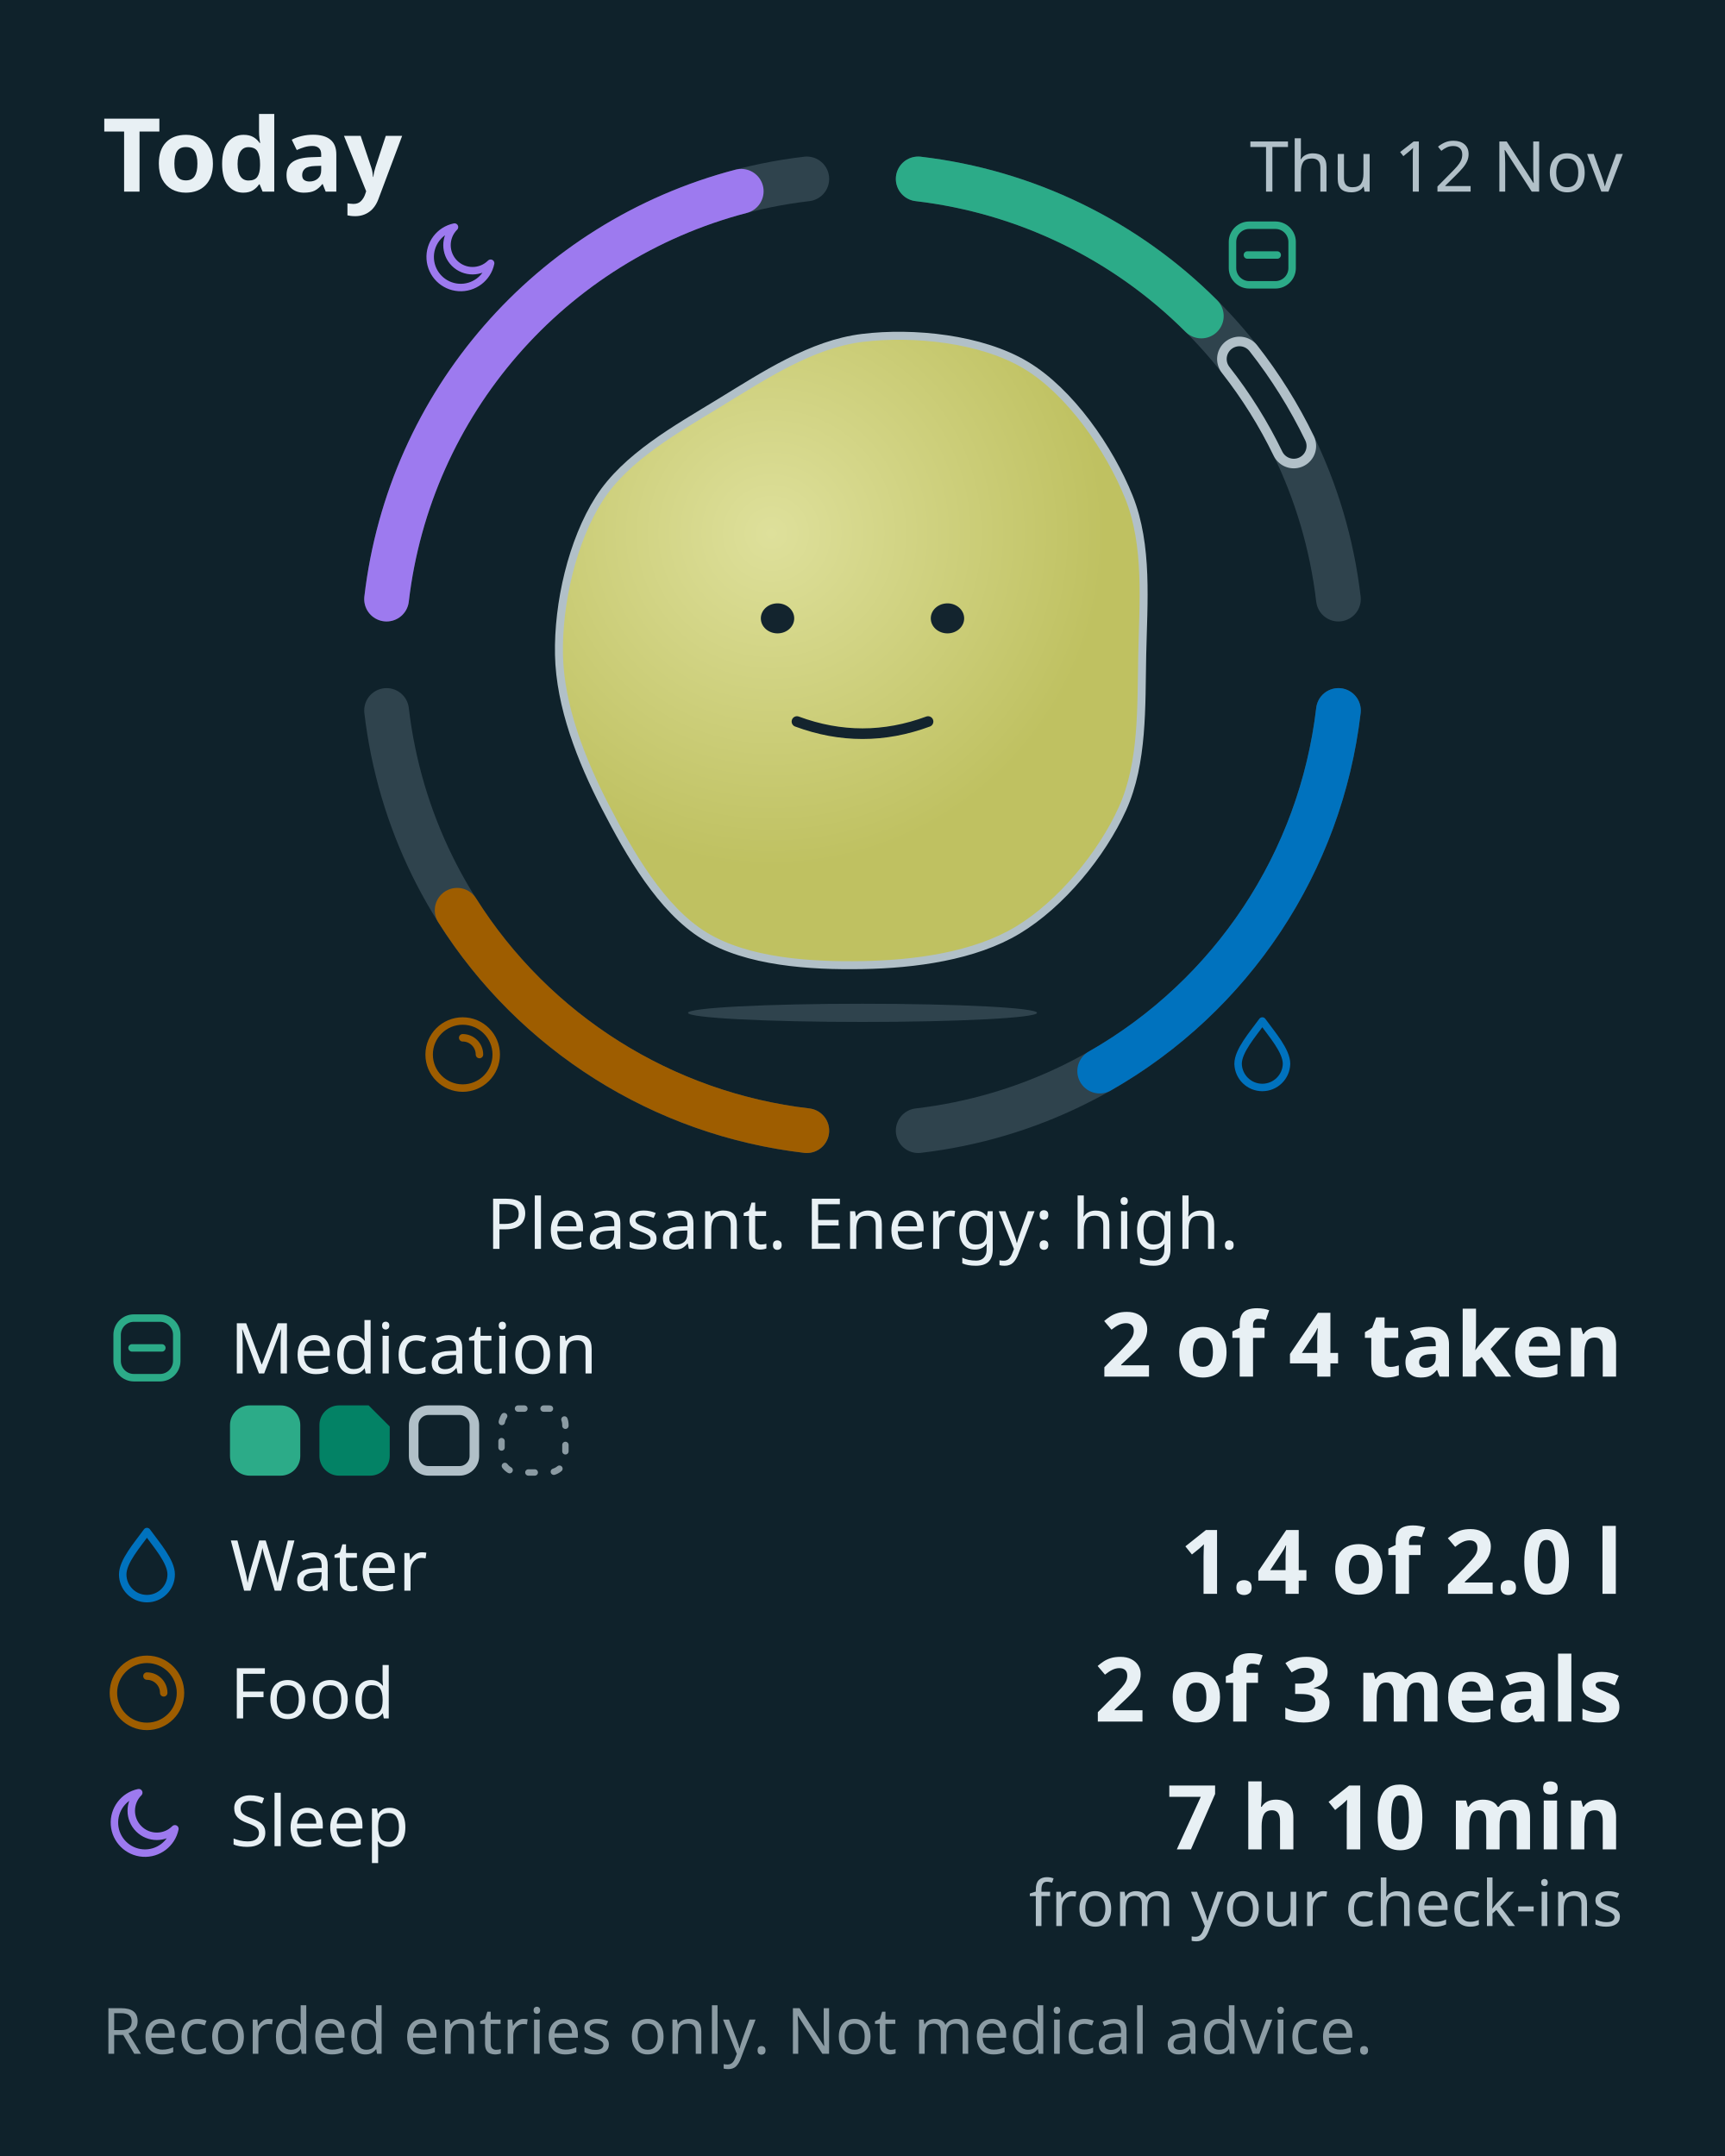
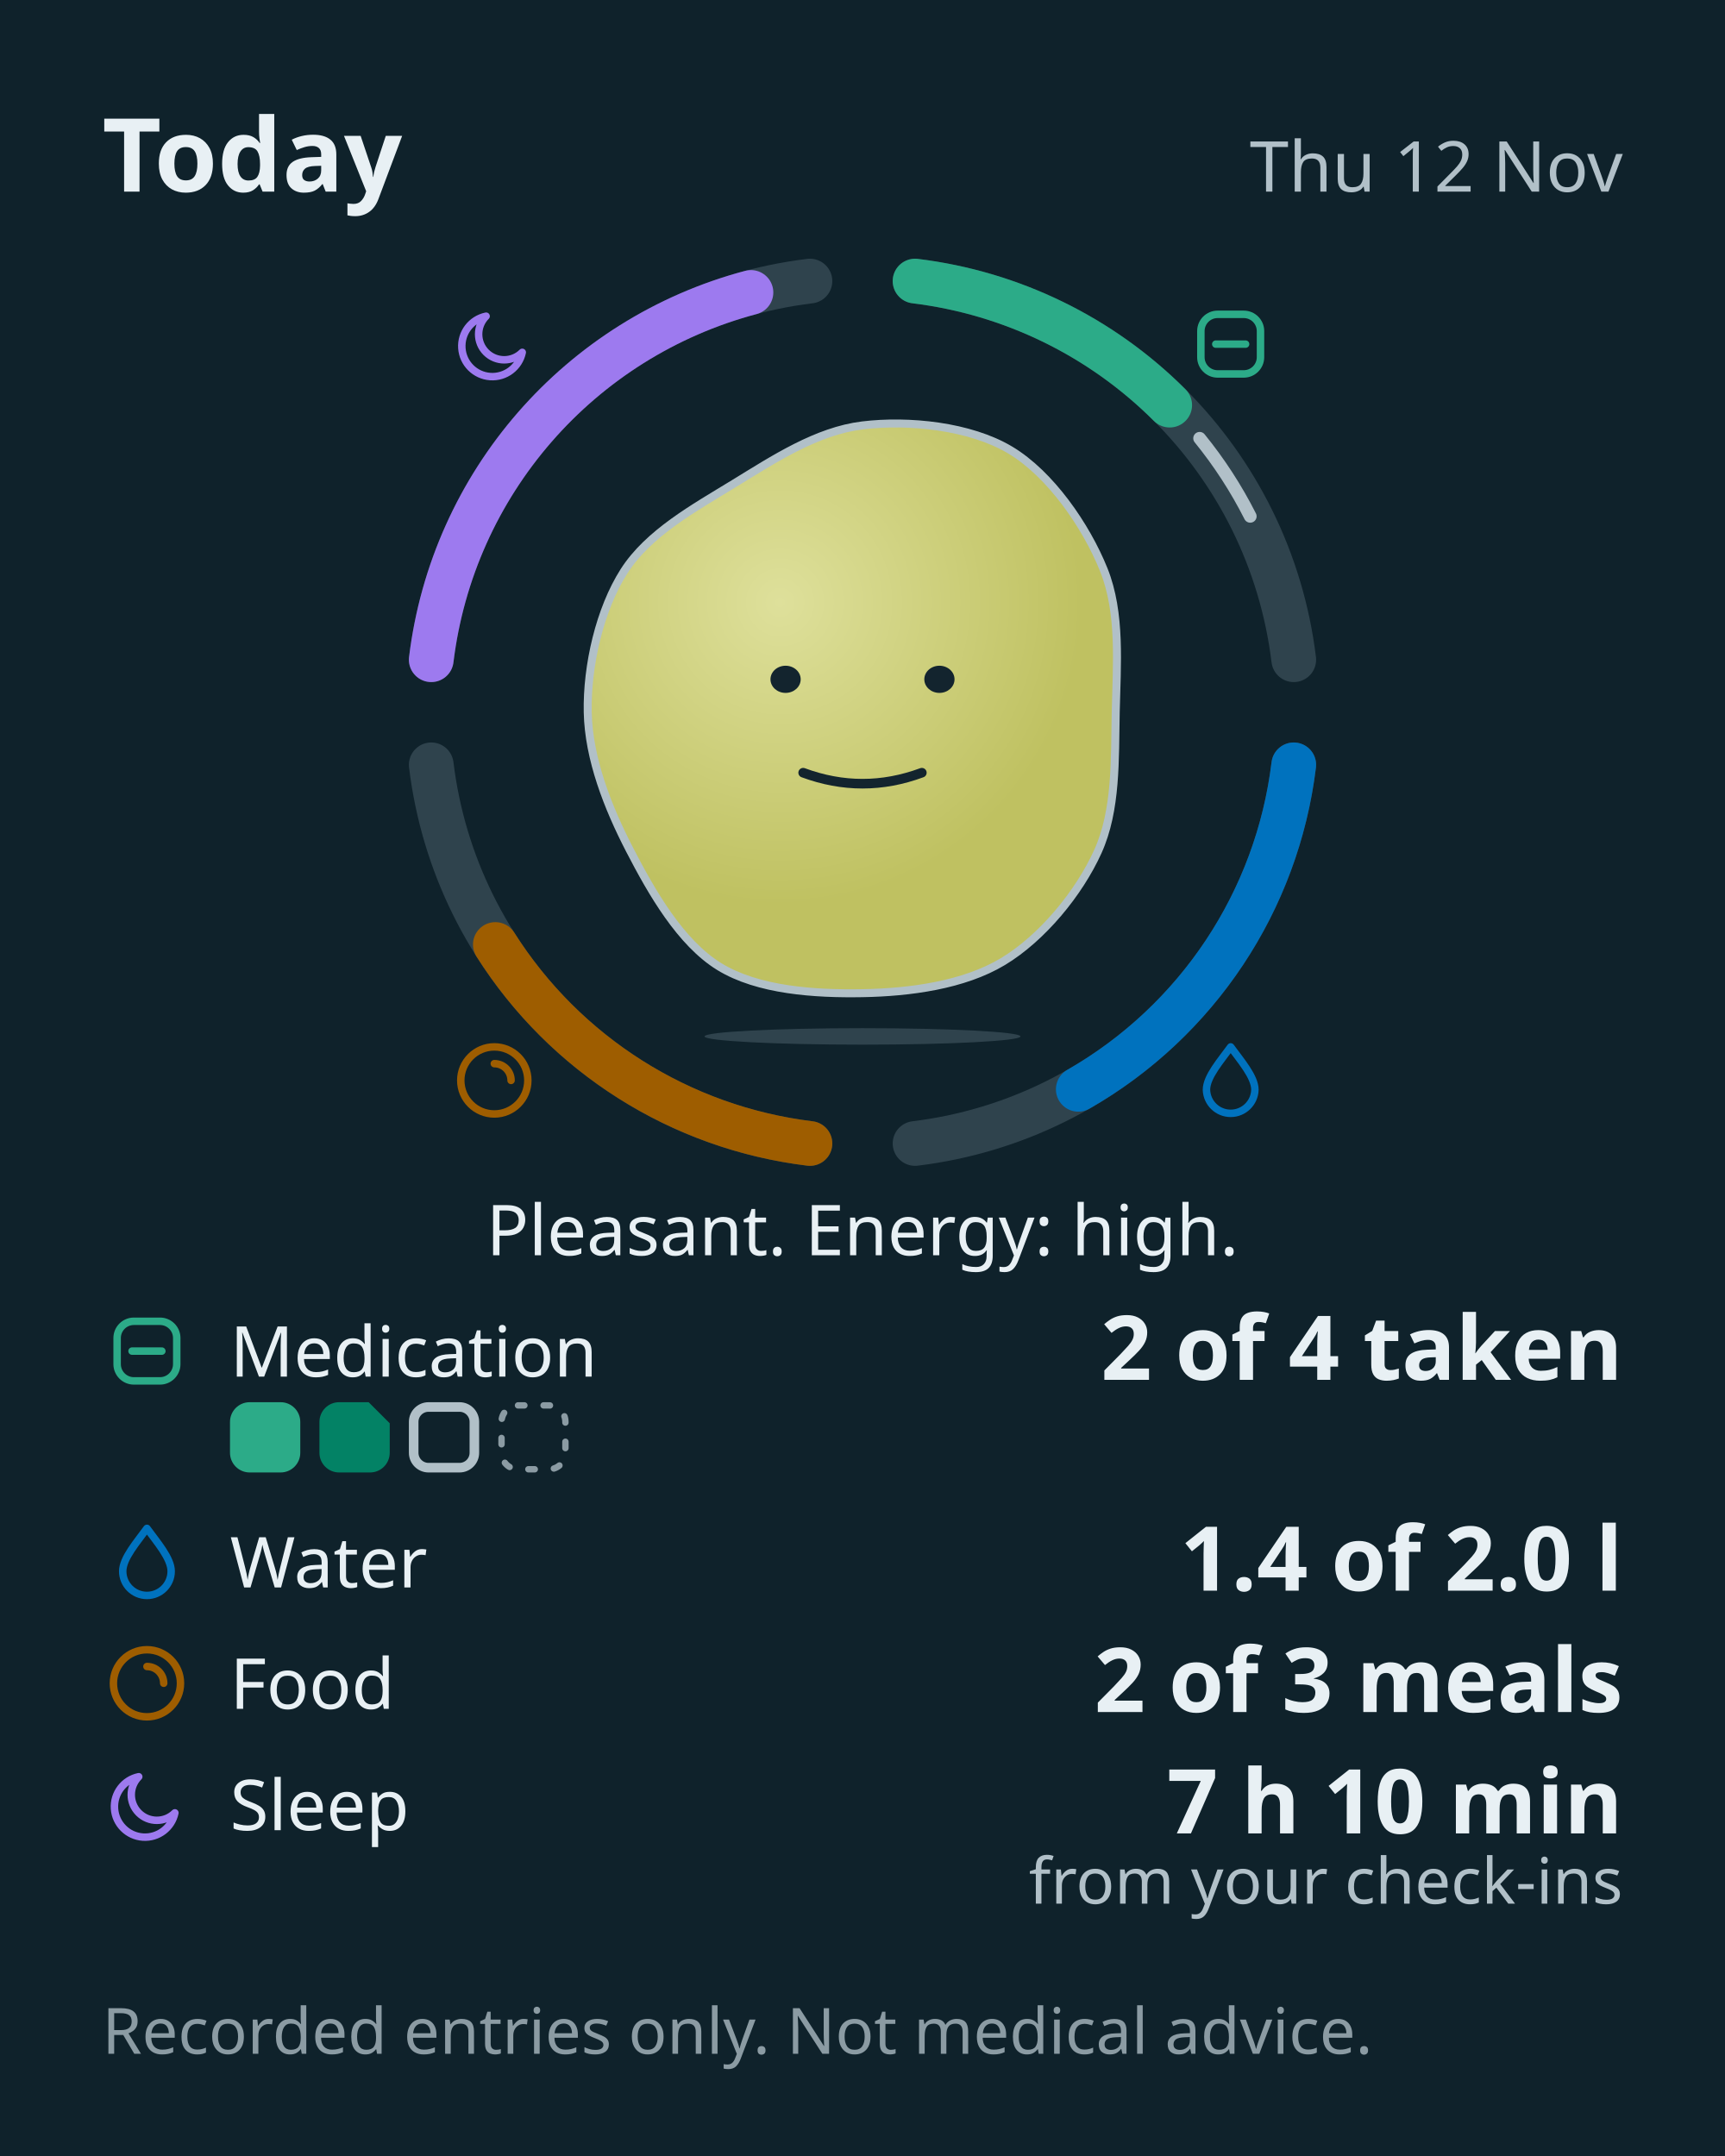
<svg xmlns="http://www.w3.org/2000/svg" width="1080" height="1350" viewBox="0 0 1080 1350">
  <defs>
-     <radialGradient id="g1" gradientUnits="userSpaceOnUse" cx="483" cy="334" r="209">
+     <radialGradient id="g1" gradientUnits="userSpaceOnUse" cx="488.4" cy="377.2" r="189.2">
      <stop offset="0" stop-color="#dee09b" />
      <stop offset="1" stop-color="#bfc161" />
    </radialGradient>
  </defs>
  <rect width="1080" height="1350" fill="#0f222b" />
  <text x="64" y="120" font-family="Geologica" font-weight="600" font-size="64" fill="#e8f0f4">Today</text>
  <text x="1016" y="120" font-family="IBM Plex Sans" font-weight="500" font-size="44" fill="#b1c0c8" text-anchor="end">Thu 12 Nov</text>
  <g>
-     <path d="M574.87 112.03 A300 300 0 0 1 837.97 375.13" fill="none" stroke="#2f434d" stroke-width="28" stroke-linecap="round" stroke-linejoin="round" />
-     <path d="M574.87 112.03 A300 300 0 0 1 752.13 197.87" fill="none" stroke="#2cab88" stroke-width="28" stroke-linecap="round" stroke-linejoin="round" />
-     <path d="M776.01 224.8 A300 300 0 0 1 810.01 279.25" fill="none" stroke="#b1c0c8" stroke-width="28" stroke-linecap="round" stroke-linejoin="round" />
-     <path d="M776.01 224.8 A300 300 0 0 1 810.01 279.25" fill="none" stroke="#0f222b" stroke-width="16" stroke-linecap="round" stroke-linejoin="round" />
+     <path d="M572.91 176 A272 272 0 0 1 810 413.09" fill="none" stroke="#2f434d" stroke-width="28" stroke-linecap="round" stroke-linejoin="round" />
+     <path d="M572.91 176 A272 272 0 0 1 732.33 253.67" fill="none" stroke="#2cab88" stroke-width="28" stroke-linecap="round" stroke-linejoin="round" />
+     <path d="M751.08 274.45 A272 272 0 0 1 782.75 323.29" fill="none" stroke="#b1c0c8" stroke-width="8" stroke-linecap="round" stroke-linejoin="round" />
  </g>
  <g>
-     <path d="M837.97 444.87 A300 300 0 0 1 574.87 707.97" fill="none" stroke="#2f434d" stroke-width="28" stroke-linecap="round" stroke-linejoin="round" />
-     <path d="M837.97 444.87 A300 300 0 0 1 688.5 670.67" fill="none" stroke="#0072be" stroke-width="28" stroke-linecap="round" stroke-linejoin="round" />
+     <path d="M810 478.91 A272 272 0 0 1 572.91 716" fill="none" stroke="#2f434d" stroke-width="28" stroke-linecap="round" stroke-linejoin="round" />
+     <path d="M810 478.91 A272 272 0 0 1 675.1 682.08" fill="none" stroke="#0072be" stroke-width="28" stroke-linecap="round" stroke-linejoin="round" />
  </g>
  <g>
-     <path d="M505.13 707.97 A300 300 0 0 1 242.03 444.87" fill="none" stroke="#2f434d" stroke-width="28" stroke-linecap="round" stroke-linejoin="round" />
-     <path d="M505.13 707.97 A300 300 0 0 1 286.21 569.97" fill="none" stroke="#9e5d00" stroke-width="28" stroke-linecap="round" stroke-linejoin="round" />
+     <path d="M507.09 716 A272 272 0 0 1 270 478.91" fill="none" stroke="#2f434d" stroke-width="28" stroke-linecap="round" stroke-linejoin="round" />
+     <path d="M507.09 716 A272 272 0 0 1 310.13 591.41" fill="none" stroke="#9e5d00" stroke-width="28" stroke-linecap="round" stroke-linejoin="round" />
  </g>
  <g>
-     <path d="M242.03 375.13 A300 300 0 0 1 505.13 112.03" fill="none" stroke="#2f434d" stroke-width="28" stroke-linecap="round" stroke-linejoin="round" />
-     <path d="M242.03 375.13 A300 300 0 0 1 464.08 119.77" fill="none" stroke="#9d7aef" stroke-width="28" stroke-linecap="round" stroke-linejoin="round" />
+     <path d="M270 413.09 A272 272 0 0 1 507.09 176" fill="none" stroke="#2f434d" stroke-width="28" stroke-linecap="round" stroke-linejoin="round" />
+     <path d="M270 413.09 A272 272 0 0 1 470.16 183.12" fill="none" stroke="#9d7aef" stroke-width="28" stroke-linecap="round" stroke-linejoin="round" />
  </g>
  <g>
-     <rect x="771.65" y="141.02" width="37.33" height="37.33" rx="10.5" fill="none" stroke="#2cab88" stroke-width="4.67" stroke-linecap="round" stroke-linejoin="round" />
-     <line x1="780.98" y1="159.68" x2="799.65" y2="159.68" stroke="#2cab88" stroke-width="4.67" stroke-linecap="round" stroke-linejoin="round" />
+     <rect x="751.85" y="196.82" width="37.33" height="37.33" rx="10.5" fill="none" stroke="#2cab88" stroke-width="4.67" stroke-linecap="round" stroke-linejoin="round" />
+     <line x1="761.18" y1="215.48" x2="779.85" y2="215.48" stroke="#2cab88" stroke-width="4.67" stroke-linecap="round" stroke-linejoin="round" />
  </g>
  <g>
-     <path d="M790.32 639.32 C784.25 647.72 775.15 657.98 775.15 666.15 A15.17 15.17 0 0 0 805.48 666.15 C805.48 657.98 796.38 647.72 790.32 639.32 Z" fill="none" stroke="#0072be" stroke-width="4.67" stroke-linecap="round" stroke-linejoin="round" />
+     <path d="M770.52 655.52 C764.45 663.92 755.35 674.18 755.35 682.35 A15.17 15.17 0 0 0 785.68 682.35 C785.68 674.18 776.58 663.92 770.52 655.52 Z" fill="none" stroke="#0072be" stroke-width="4.67" stroke-linecap="round" stroke-linejoin="round" />
  </g>
  <g>
-     <circle cx="289.68" cy="660.32" r="21" fill="none" stroke="#9e5d00" stroke-width="4.67" stroke-linecap="round" stroke-linejoin="round" />
-     <path d="M289.68 649.82 A10.5 10.5 0 0 1 300.18 660.32" fill="none" stroke="#9e5d00" stroke-width="4.67" stroke-linecap="round" stroke-linejoin="round" />
+     <circle cx="309.48" cy="676.52" r="21" fill="none" stroke="#9e5d00" stroke-width="4.67" stroke-linecap="round" stroke-linejoin="round" />
+     <path d="M309.48 666.02 A10.5 10.5 0 0 1 319.98 676.52" fill="none" stroke="#9e5d00" stroke-width="4.67" stroke-linecap="round" stroke-linejoin="round" />
  </g>
  <g>
-     <path d="M307.18 164.82 A19.13 19.13 0 1 1 284.55 142.18 A15.4 15.4 0 0 0 307.18 164.82 Z" fill="none" stroke="#9d7aef" stroke-width="4.67" stroke-linecap="round" stroke-linejoin="round" />
+     <path d="M326.98 220.62 A19.13 19.13 0 1 1 304.35 197.98 A15.4 15.4 0 0 0 326.98 220.62 Z" fill="none" stroke="#9d7aef" stroke-width="4.67" stroke-linecap="round" stroke-linejoin="round" />
  </g>
  <g>
-     <ellipse cx="540" cy="634.2" rx="109.25" ry="5.7" fill="#2f434d" />
-     <path d="M715.13 410 C714.46 442.51 715.77 477.59 702.77 506.32 C689.77 535.06 664.26 566.11 637.13 582.44 C610 598.77 572.7 603.73 540 604.3 C507.3 604.88 467.75 602.4 440.93 585.89 C414.1 569.38 394.2 534.57 379.04 505.25 C363.88 475.94 350.62 442.14 349.97 410 C349.31 377.86 358.27 338.76 375.1 312.41 C391.93 286.07 423.47 268.72 450.96 251.91 C478.44 235.11 508.13 215.45 540 211.57 C571.87 207.68 614.37 211.99 642.17 228.61 C669.97 245.23 694.65 281.05 706.81 311.28 C718.97 341.51 715.81 377.49 715.13 410 Z" fill="url(#g1)" stroke="#b1c0c8" stroke-width="5" stroke-linecap="round" stroke-linejoin="round" />
-     <ellipse cx="486.8" cy="387.2" rx="10.45" ry="9.4" fill="#13242e" />
-     <ellipse cx="593.2" cy="387.2" rx="10.45" ry="9.4" fill="#13242e" />
-     <path d="M498.96 451.8 Q540 467 581.04 451.8" fill="none" stroke="#13242e" stroke-width="6.65" stroke-linecap="round" stroke-linejoin="round" />
+     <ellipse cx="540" cy="648.96" rx="98.9" ry="5.16" fill="#2f434d" />
+     <path d="M698.54 446 C697.93 475.43 699.12 507.18 687.35 533.2 C675.58 559.22 652.48 587.32 627.93 602.1 C603.37 616.88 569.6 621.37 540 621.89 C510.4 622.42 474.6 620.17 450.31 605.23 C426.03 590.28 408.01 558.77 394.29 532.23 C380.56 505.69 368.56 475.1 367.97 446 C367.38 416.9 375.49 381.51 390.72 357.66 C405.96 333.81 434.51 318.11 459.39 302.89 C484.27 287.67 511.15 269.88 540 266.37 C568.85 262.85 607.32 266.75 632.49 281.8 C657.66 296.84 680 329.27 691.01 356.63 C702.02 384 699.15 416.57 698.54 446 Z" fill="url(#g1)" stroke="#b1c0c8" stroke-width="5" stroke-linecap="round" stroke-linejoin="round" />
+     <ellipse cx="491.84" cy="425.36" rx="9.46" ry="8.51" fill="#13242e" />
+     <ellipse cx="588.16" cy="425.36" rx="9.46" ry="8.51" fill="#13242e" />
+     <path d="M502.85 483.84 Q540 497.6 577.15 483.84" fill="none" stroke="#13242e" stroke-width="6.02" stroke-linecap="round" stroke-linejoin="round" />
  </g>
-   <text x="540" y="782" font-family="IBM Plex Sans" font-weight="500" font-size="44" fill="#e8f0f4" text-anchor="middle">Pleasant. Energy: high.</text>
+   <text x="540" y="786" font-family="IBM Plex Sans" font-weight="500" font-size="44" fill="#e8f0f4" text-anchor="middle">Pleasant. Energy: high.</text>
  <g>
-     <rect x="73.33" y="825.33" width="37.33" height="37.33" rx="10.5" fill="none" stroke="#2cab88" stroke-width="4.67" stroke-linecap="round" stroke-linejoin="round" />
-     <line x1="82.67" y1="844" x2="101.33" y2="844" stroke="#2cab88" stroke-width="4.67" stroke-linecap="round" stroke-linejoin="round" />
+     <rect x="73.33" y="827.33" width="37.33" height="37.33" rx="10.5" fill="none" stroke="#2cab88" stroke-width="4.67" stroke-linecap="round" stroke-linejoin="round" />
+     <line x1="82.67" y1="846" x2="101.33" y2="846" stroke="#2cab88" stroke-width="4.67" stroke-linecap="round" stroke-linejoin="round" />
  </g>
-   <text x="144" y="860" font-family="IBM Plex Sans" font-weight="500" font-size="44" fill="#e8f0f4">Medication</text>
-   <text x="1016" y="862" font-family="IBM Plex Sans" font-weight="600" font-size="56" fill="#e8f0f4" text-anchor="end">2 of 4 taken</text>
+   <text x="144" y="862" font-family="IBM Plex Sans" font-weight="500" font-size="44" fill="#e8f0f4">Medication</text>
+   <text x="1016" y="864" font-family="IBM Plex Sans" font-weight="600" font-size="56" fill="#e8f0f4" text-anchor="end">2 of 4 taken</text>
  <g>
-     <rect x="144" y="880" width="44" height="44" rx="12.32" fill="#2cab88" />
+     <rect x="144" y="878" width="44" height="44" rx="12.32" fill="#2cab88" />
  </g>
  <g>
-     <path d="M212.32 880 L230.8 880 L244 893.2 L244 911.68 A12.32 12.32 0 0 1 231.68 924 L212.32 924 A12.32 12.32 0 0 1 200 911.68 L200 892.32 A12.32 12.32 0 0 1 212.32 880 Z" fill="#038265" />
+     <path d="M212.32 878 L230.8 878 L244 891.2 L244 909.68 A12.32 12.32 0 0 1 231.68 922 L212.32 922 A12.32 12.32 0 0 1 200 909.68 L200 890.32 A12.32 12.32 0 0 1 212.32 878 Z" fill="#038265" />
  </g>
  <g>
-     <rect x="259" y="883" width="38" height="38" rx="9.32" fill="none" stroke="#b1c0c8" stroke-width="6" />
+     <rect x="259" y="881" width="38" height="38" rx="9.32" fill="none" stroke="#b1c0c8" stroke-width="6" />
  </g>
  <g>
-     <rect x="314" y="882" width="40" height="40" rx="10.32" fill="none" stroke="#8b9ba3" stroke-width="4" stroke-linecap="round" stroke-linejoin="round" stroke-dasharray="4 12" />
+     <rect x="314" y="880" width="40" height="40" rx="10.32" fill="none" stroke="#8b9ba3" stroke-width="4" stroke-linecap="round" stroke-linejoin="round" stroke-dasharray="4 12" />
  </g>
  <g>
-     <path d="M92 959 C85.93 967.4 76.83 977.67 76.83 985.83 A15.17 15.17 0 0 0 107.17 985.83 C107.17 977.67 98.07 967.4 92 959 Z" fill="none" stroke="#0072be" stroke-width="4.67" stroke-linecap="round" stroke-linejoin="round" />
+     <path d="M92 957 C85.93 965.4 76.83 975.67 76.83 983.83 A15.17 15.17 0 0 0 107.17 983.83 C107.17 975.67 98.07 965.4 92 957 Z" fill="none" stroke="#0072be" stroke-width="4.67" stroke-linecap="round" stroke-linejoin="round" />
  </g>
-   <text x="144" y="996" font-family="IBM Plex Sans" font-weight="500" font-size="44" fill="#e8f0f4">Water</text>
-   <text x="1016" y="998" font-family="IBM Plex Sans" font-weight="600" font-size="56" fill="#e8f0f4" text-anchor="end">1.4 of 2.0 l</text>
+   <text x="144" y="994" font-family="IBM Plex Sans" font-weight="500" font-size="44" fill="#e8f0f4">Water</text>
+   <text x="1016" y="996" font-family="IBM Plex Sans" font-weight="600" font-size="56" fill="#e8f0f4" text-anchor="end">1.4 of 2.0 l</text>
  <g>
-     <circle cx="92" cy="1060" r="21" fill="none" stroke="#9e5d00" stroke-width="4.67" stroke-linecap="round" stroke-linejoin="round" />
-     <path d="M92 1049.5 A10.5 10.5 0 0 1 102.5 1060" fill="none" stroke="#9e5d00" stroke-width="4.67" stroke-linecap="round" stroke-linejoin="round" />
+     <circle cx="92" cy="1054" r="21" fill="none" stroke="#9e5d00" stroke-width="4.67" stroke-linecap="round" stroke-linejoin="round" />
+     <path d="M92 1043.5 A10.5 10.5 0 0 1 102.5 1054" fill="none" stroke="#9e5d00" stroke-width="4.67" stroke-linecap="round" stroke-linejoin="round" />
  </g>
-   <text x="144" y="1076" font-family="IBM Plex Sans" font-weight="500" font-size="44" fill="#e8f0f4">Food</text>
-   <text x="1016" y="1078" font-family="IBM Plex Sans" font-weight="600" font-size="56" fill="#e8f0f4" text-anchor="end">2 of 3 meals</text>
+   <text x="144" y="1070" font-family="IBM Plex Sans" font-weight="500" font-size="44" fill="#e8f0f4">Food</text>
+   <text x="1016" y="1072" font-family="IBM Plex Sans" font-weight="600" font-size="56" fill="#e8f0f4" text-anchor="end">2 of 3 meals</text>
  <g>
-     <path d="M109.5 1145.13 A19.13 19.13 0 1 1 86.87 1122.5 A15.4 15.4 0 0 0 109.5 1145.13 Z" fill="none" stroke="#9d7aef" stroke-width="4.67" stroke-linecap="round" stroke-linejoin="round" />
+     <path d="M109.5 1135.13 A19.13 19.13 0 1 1 86.87 1112.5 A15.4 15.4 0 0 0 109.5 1135.13 Z" fill="none" stroke="#9d7aef" stroke-width="4.67" stroke-linecap="round" stroke-linejoin="round" />
  </g>
-   <text x="144" y="1156" font-family="IBM Plex Sans" font-weight="500" font-size="44" fill="#e8f0f4">Sleep</text>
-   <text x="1016" y="1158" font-family="IBM Plex Sans" font-weight="600" font-size="56" fill="#e8f0f4" text-anchor="end">7 h 10 min</text>
-   <text x="1016" y="1206" font-family="IBM Plex Sans" font-weight="500" font-size="40" fill="#b1c0c8" text-anchor="end">from your check-ins</text>
+   <text x="144" y="1146" font-family="IBM Plex Sans" font-weight="500" font-size="44" fill="#e8f0f4">Sleep</text>
+   <text x="1016" y="1148" font-family="IBM Plex Sans" font-weight="600" font-size="56" fill="#e8f0f4" text-anchor="end">7 h 10 min</text>
+   <text x="1016" y="1192" font-family="IBM Plex Sans" font-weight="500" font-size="40" fill="#b1c0c8" text-anchor="end">from your check-ins</text>
  <text x="64" y="1286" font-family="IBM Plex Sans" font-weight="500" font-size="40" fill="#8b9ba3">Recorded entries only. Not medical advice.</text>
</svg>
